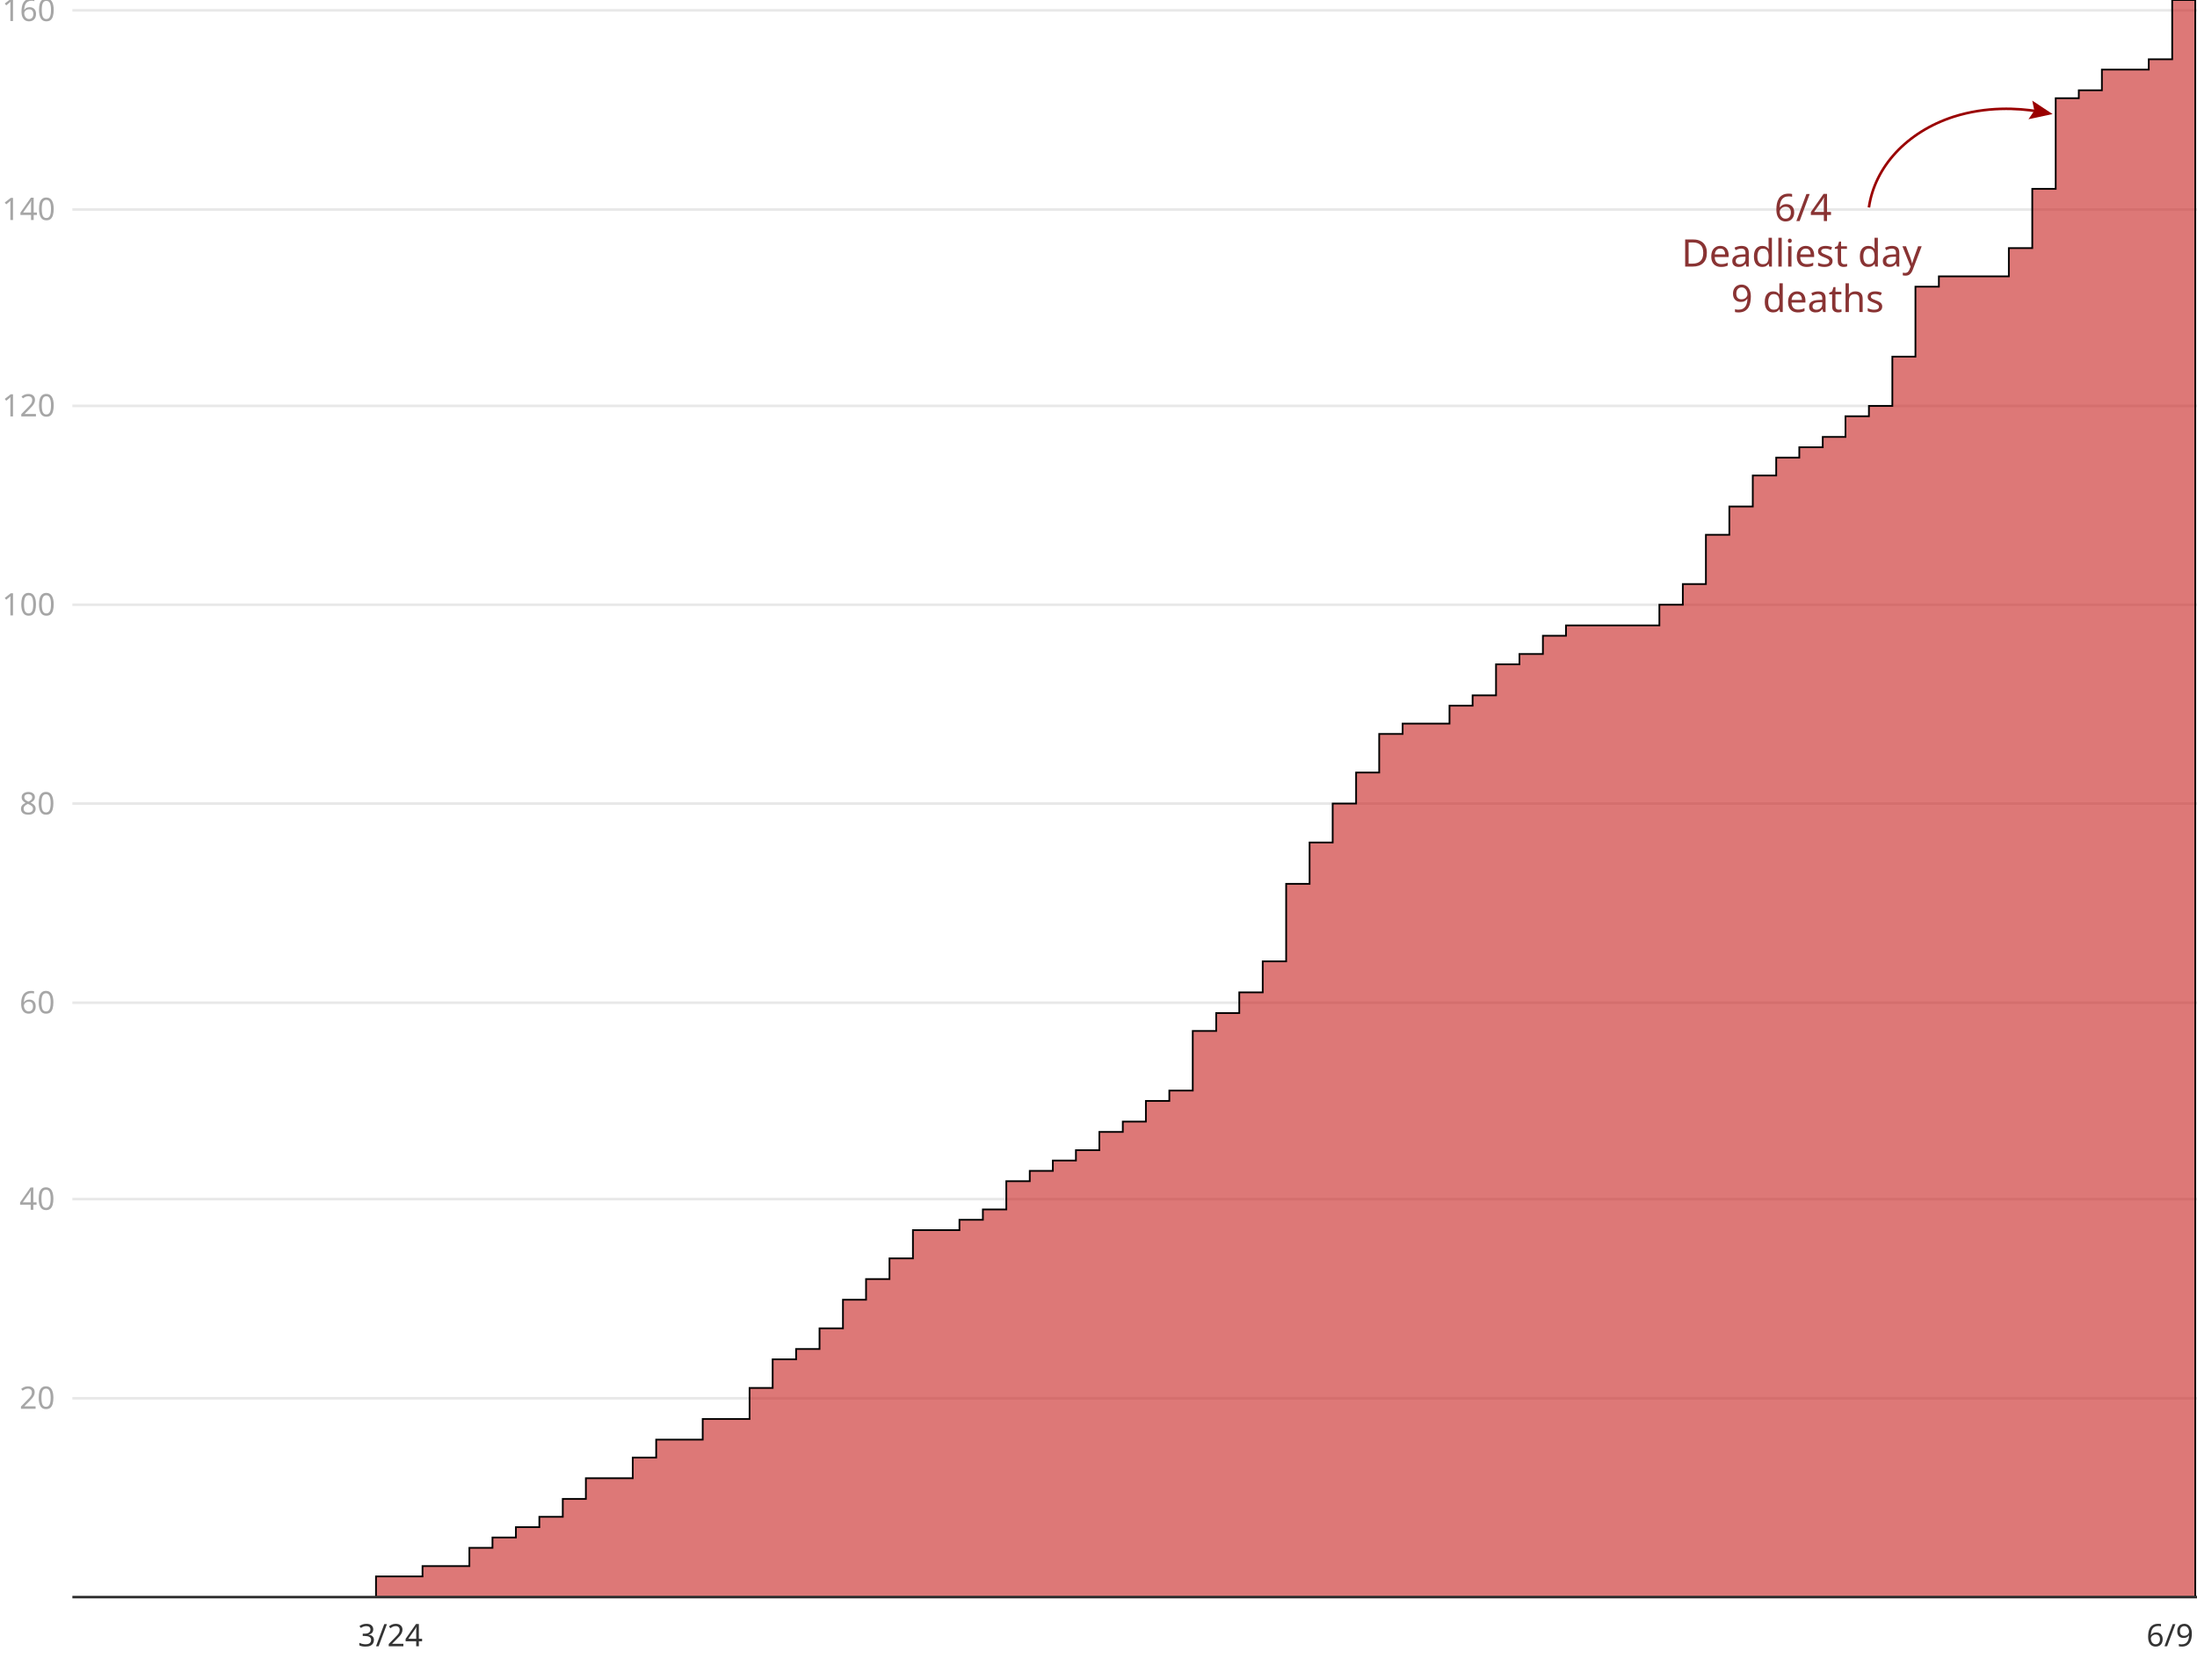
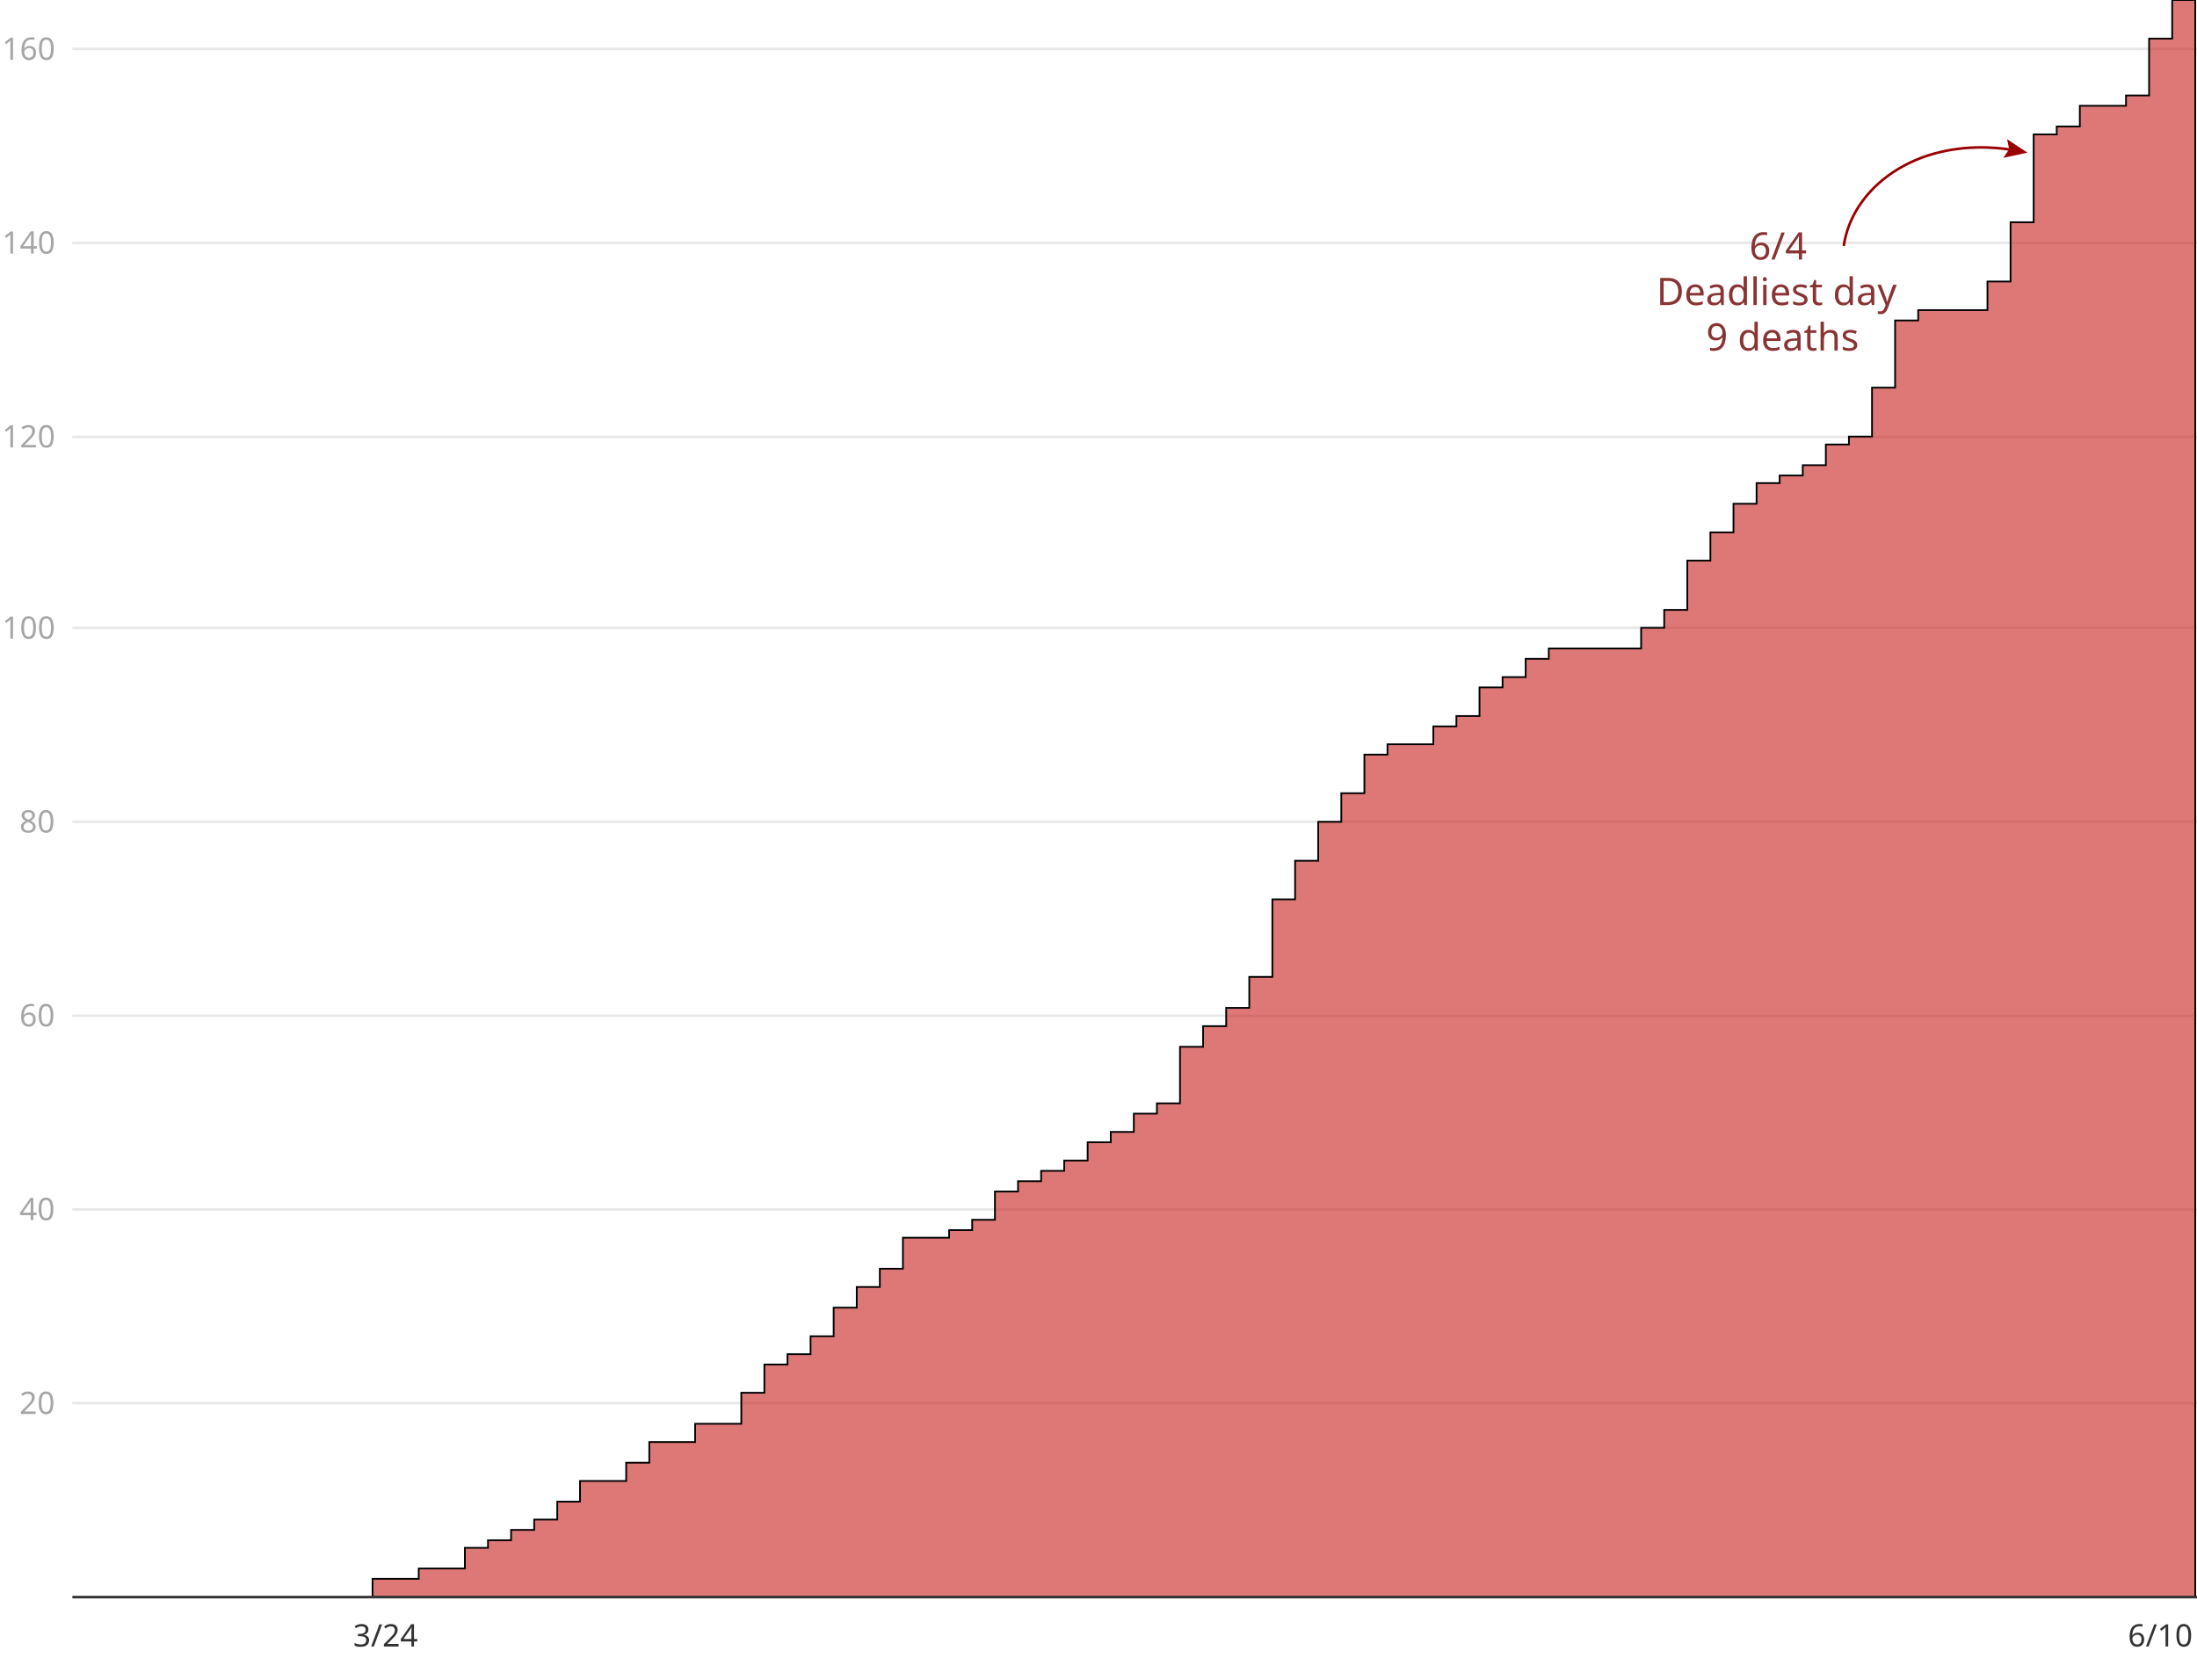
<svg xmlns="http://www.w3.org/2000/svg" xmlns:xlink="http://www.w3.org/1999/xlink" version="1.1" id="Layer_1" x="0px" y="0px" viewBox="0 0 637.5 487.5" style="enable-background:new 0 0 637.5 487.5;" xml:space="preserve">
  <style type="text/css">
	.st0{clip-path:url(#SVGID_2_);}
	.st1{clip-path:url(#SVGID_4_);fill:none;stroke:#E8E8E8;stroke-width:0.75;stroke-miterlimit:10;}
	.st2{clip-path:url(#SVGID_4_);fill:#C71E1D;}
	.st3{clip-path:url(#SVGID_4_);fill:#C71E1D;fill-opacity:0.6;stroke:#000000;stroke-width:0.5;stroke-miterlimit:10;}
	.st4{clip-path:url(#SVGID_4_);fill:none;stroke:#333333;stroke-width:0.75;stroke-miterlimit:10;}
	.st5{fill:#A6A6A6;}
	.st6{font-family:'Roboto-Regular';}
	.st7{font-size:9px;}
- 	.st8{fill:none;stroke:#9A0000;stroke-width:0.75;stroke-miterlimit:10;}
- 	.st9{fill:#9A0000;}
- 	.st10{fill:#893333;}
- 	.st11{font-family:'ArialMT';}
- 	.st12{font-size:11px;}
- 	.st13{font-family:'Arial-BoldMT';}
- 	.st14{fill:#333333;}
+ 	.st8{fill:#333333;}
+ 	.st9{fill:none;stroke:#9A0000;stroke-width:0.75;stroke-miterlimit:10;}
+ 	.st10{fill:#9A0000;}
+ 	.st11{fill:#893333;}
+ 	.st12{font-family:'ArialMT';}
+ 	.st13{font-size:11px;}
+ 	.st14{font-family:'Arial-BoldMT';}
</style>
  <g>
    <defs>
      <rect id="SVGID_1_" width="637.5" height="487.5" />
    </defs>
    <clipPath id="SVGID_2_">
      <use xlink:href="#SVGID_1_" style="overflow:visible;" />
    </clipPath>
    <g class="st0">
      <defs>
        <rect id="SVGID_3_" width="637.5" height="483" />
      </defs>
      <clipPath id="SVGID_4_">
        <use xlink:href="#SVGID_3_" style="overflow:visible;" />
      </clipPath>
-       <line class="st1" x1="21" y1="3" x2="637.5" y2="3" />
-       <line class="st1" x1="21" y1="60.8" x2="637.5" y2="60.8" />
-       <line class="st1" x1="21" y1="117.8" x2="637.5" y2="117.8" />
-       <line class="st1" x1="21" y1="175.5" x2="637.5" y2="175.5" />
-       <line class="st1" x1="21" y1="233.2" x2="637.5" y2="233.2" />
-       <line class="st1" x1="21" y1="291" x2="637.5" y2="291" />
-       <line class="st1" x1="21" y1="348" x2="637.5" y2="348" />
-       <line class="st1" x1="21" y1="405.8" x2="637.5" y2="405.8" />
-       <path class="st2" d="M21,463.5h6.8H21z" />
-       <path class="st2" d="M27.8,463.5h6.8H27.8z" />
-       <path class="st2" d="M34.5,463.5h6.8H34.5z" />
-       <path class="st2" d="M41.3,463.5h6.8H41.3z" />
-       <path class="st2" d="M48.1,463.5h6.8H48.1z" />
-       <path class="st2" d="M54.9,463.5h6.8H54.9z" />
-       <path class="st2" d="M61.6,463.5h6.8H61.6z" />
-       <path class="st2" d="M68.4,463.5h6.8H68.4z" />
-       <path class="st2" d="M75.2,463.5H82H75.2z" />
-       <path class="st2" d="M82,463.5h6.8H82z" />
-       <path class="st2" d="M88.7,463.5h6.8H88.7z" />
-       <path class="st2" d="M95.5,463.5h6.8H95.5z" />
-       <path class="st2" d="M102.3,463.5h6.8H102.3z" />
-       <polygon class="st3" points="630.3,0 630.3,17.2 623.5,17.2 623.5,20.2 616.7,20.2 609.9,20.2 609.9,26.2 603.2,26.2 603.2,28.5     596.5,28.5 596.5,54.8 589.7,54.8 589.7,72 582.9,72 582.9,80.2 576.2,80.2 569.4,80.2 562.6,80.2 562.6,83.2 555.8,83.2     555.8,103.5 549.1,103.5 549.1,117.8 542.3,117.8 542.3,120.8 535.5,120.8 535.5,126.8 528.9,126.8 528.9,129.8 522.1,129.8     522.1,132.8 515.4,132.8 515.4,138 508.6,138 508.6,147 501.8,147 501.8,155.2 495,155.2 495,169.5 488.3,169.5 488.3,175.5     481.5,175.5 481.5,181.5 474.7,181.5 467.9,181.5 461.2,181.5 454.4,181.5 454.4,184.5 447.7,184.5 447.7,189.8 440.9,189.8     440.9,192.8 434.1,192.8 434.1,201.8 427.3,201.8 427.3,204.8 420.6,204.8 420.6,210 413.8,210 407,210 407,213 400.2,213     400.2,224.2 393.5,224.2 393.5,233.2 386.7,233.2 386.7,244.5 380,244.5 380,256.5 373.2,256.5 373.2,279 366.4,279 366.4,288     359.6,288 359.6,294 352.9,294 352.9,299.2 346.1,299.2 346.1,316.5 339.3,316.5 339.3,319.5 332.5,319.5 332.5,325.5     325.8,325.5 325.8,328.5 319,328.5 319,333.8 312.2,333.8 312.2,336.8 305.5,336.8 305.5,339.8 298.8,339.8 298.8,342.8     292,342.8 292,351 285.2,351 285.2,354 278.4,354 278.4,357 271.7,357 264.9,357 264.9,365.2 258.1,365.2 258.1,371.2     251.3,371.2 251.3,377.2 244.6,377.2 244.6,385.5 237.8,385.5 237.8,391.5 231,391.5 231,394.5 224.2,394.5 224.2,402.8     217.5,402.8 217.5,411.8 210.7,411.8 203.9,411.8 203.9,417.8 197.1,417.8 190.4,417.8 190.4,423 183.6,423 183.6,429 176.8,429     176.8,429 170,429 170,435 163.3,435 163.3,440.2 156.5,440.2 156.5,443.2 149.7,443.2 149.7,446.2 142.9,446.2 142.9,449.2     136.2,449.2 136.2,454.5 129.4,454.5 122.6,454.5 122.6,457.5 115.8,457.5 109.1,457.5 109.1,463.5 115.8,463.5 122.6,463.5     129.4,463.5 136.2,463.5 142.9,463.5 149.7,463.5 156.5,463.5 163.3,463.5 170,463.5 176.8,463.5 176.8,463.5 183.6,463.5     190.4,463.5 197.1,463.5 203.9,463.5 210.7,463.5 217.5,463.5 224.2,463.5 231,463.5 237.8,463.5 244.6,463.5 244.6,463.5     251.3,463.5 251.3,463.5 258.1,463.5 264.9,463.5 271.7,463.5 278.4,463.5 285.2,463.5 292,463.5 298.8,463.5 305.5,463.5     312.2,463.5 312.3,463.5 319,463.5 325.8,463.5 332.5,463.5 339.3,463.5 346.1,463.5 352.9,463.5 359.6,463.5 366.4,463.5     373.2,463.5 380,463.5 386.7,463.5 386.7,463.5 393.5,463.5 400.2,463.5 407,463.5 413.8,463.5 420.6,463.5 427.3,463.5     434.1,463.5 440.9,463.5 447.7,463.5 454.4,463.5 454.4,463.5 461.2,463.5 467.9,463.5 474.7,463.5 481.5,463.5 488.3,463.5     495,463.5 501.8,463.5 508.6,463.5 515.4,463.5 522.1,463.5 528.9,463.5 535.5,463.5 535.7,463.5 542.3,463.5 549.1,463.5     555.8,463.5 562.6,463.5 569.4,463.5 576.2,463.5 582.9,463.5 589.7,463.5 596.5,463.5 603.2,463.5 603.3,463.5 609.9,463.5     616.7,463.5 623.5,463.5 630.3,463.5 637,463.5 637,0   " />
+       <line class="st1" x1="21" y1="14.2" x2="637.5" y2="14.2" />
+       <line class="st1" x1="21" y1="70.5" x2="637.5" y2="70.5" />
+       <line class="st1" x1="21" y1="126.8" x2="637.5" y2="126.8" />
+       <line class="st1" x1="21" y1="182.2" x2="637.5" y2="182.2" />
+       <line class="st1" x1="21" y1="238.5" x2="637.5" y2="238.5" />
+       <line class="st1" x1="21" y1="294.8" x2="637.5" y2="294.8" />
+       <line class="st1" x1="21" y1="351" x2="637.5" y2="351" />
+       <line class="st1" x1="21" y1="407.2" x2="637.5" y2="407.2" />
+       <path class="st2" d="M21,463.5h6.7H21z" />
+       <path class="st2" d="M27.7,463.5h6.7H27.7z" />
+       <path class="st2" d="M34.4,463.5h6.7H34.4z" />
+       <path class="st2" d="M41.1,463.5h6.7H41.1z" />
+       <path class="st2" d="M47.8,463.5h6.7H47.8z" />
+       <path class="st2" d="M54.5,463.5h6.7H54.5z" />
+       <path class="st2" d="M61.2,463.5h6.7H61.2z" />
+       <path class="st2" d="M67.9,463.5h6.7H67.9z" />
+       <path class="st2" d="M74.6,463.5h6.7H74.6z" />
+       <path class="st2" d="M81.3,463.5H88H81.3z" />
+       <path class="st2" d="M88,463.5h6.7H88z" />
+       <path class="st2" d="M94.7,463.5h6.7H94.7z" />
+       <path class="st2" d="M101.4,463.5h6.7H101.4z" />
+       <polygon class="st3" points="630.3,0 630.3,11.2 623.6,11.2 623.6,27.7 616.9,27.7 616.9,30.7 610.2,30.7 603.5,30.7 603.5,36.7     596.8,36.7 596.8,39 590.1,39 590.1,64.5 583.4,64.5 583.4,81.7 576.7,81.7 576.7,90 570,90 563.3,90 563.3,90 556.6,90 556.6,93     549.9,93 549.9,112.5 543.2,112.5 543.2,126.7 536.5,126.7 536.5,129 529.8,129 529.8,135 523.1,135 523.1,138 516.4,138     516.4,140.2 509.7,140.2 509.7,146.2 503,146.2 503,154.5 496.3,154.5 496.3,162.7 489.6,162.7 489.6,177 482.9,177 482.9,182.2     476.2,182.2 476.2,188.2 469.5,188.2 462.8,188.2 456.1,188.2 449.4,188.2 449.4,191.2 442.7,191.2 442.7,196.5 436,196.5     436,199.5 429.3,199.5 429.3,207.8 422.6,207.8 422.6,210.8 415.9,210.8 415.9,216 409.3,216 409.2,216 402.6,216 402.6,219     395.9,219 395.9,230.2 389.2,230.2 389.2,238.5 382.5,238.5 382.5,249.8 375.8,249.8 375.8,261 369.2,261 369.2,283.5     362.5,283.5 362.5,292.5 355.8,292.5 355.8,297.8 349.1,297.8 349.1,303.8 342.4,303.8 342.4,320.2 335.7,320.2 335.7,323.2     329,323.2 329,328.5 322.3,328.5 322.3,331.5 315.6,331.5 315.6,336.8 308.8,336.8 308.8,339.8 302.1,339.8 302.1,342.8     295.4,342.8 295.4,345.8 288.7,345.8 288.7,354 282.1,354 282.1,357 275.4,357 275.4,359.2 268.7,359.2 262,359.2 262,368.2     255.3,368.2 255.3,373.5 248.6,373.5 248.6,379.5 241.9,379.5 241.9,387.8 235.2,387.8 235.2,393 228.5,393 228.5,396 221.8,396     221.8,404.2 215.1,404.2 215.1,413.2 208.4,413.2 201.7,413.2 201.7,418.5 195.1,418.5 188.4,418.5 188.4,424.5 181.7,424.5     181.7,429.8 175,429.8 168.3,429.8 168.3,435.8 161.7,435.8 161.7,441 155,441 155,444 148.3,444 148.3,447 141.6,447     141.6,449.2 134.9,449.2 134.9,455.2 128.2,455.2 121.5,455.2 121.5,458.2 114.8,458.2 108.1,458.2 108.1,463.5 114.8,463.5     121.5,463.5 128.2,463.5 134.9,463.5 141.6,463.5 148.3,463.5 155,463.5 161.7,463.5 168.3,463.5 168.4,463.5 175,463.5     181.7,463.5 188.4,463.5 195.1,463.5 201.7,463.5 201.8,463.5 208.4,463.5 215.1,463.5 221.8,463.5 228.5,463.5 235.2,463.5     241.9,463.5 248.6,463.5 255.3,463.5 262,463.5 268.7,463.5 275.4,463.5 282.1,463.5 288.7,463.5 288.8,463.5 295.4,463.5     302.1,463.5 308.8,463.5 315.6,463.5 322.3,463.5 329,463.5 335.7,463.5 342.4,463.5 349.1,463.5 355.8,463.5 362.5,463.5     369.2,463.5 375.8,463.5 375.9,463.5 382.5,463.5 389.2,463.5 395.9,463.5 402.6,463.5 409.2,463.5 409.3,463.5 415.9,463.5     422.6,463.5 429.3,463.5 436,463.5 442.7,463.5 442.7,463.5 449.4,463.5 456.1,463.5 462.8,463.5 469.5,463.5 476.2,463.5     482.9,463.5 489.6,463.5 496.3,463.5 503,463.5 509.7,463.5 516.4,463.5 523.1,463.5 529.8,463.5 529.8,463.5 536.5,463.5     543.2,463.5 543.2,463.5 549.9,463.5 556.6,463.5 563.3,463.5 563.3,463.5 570,463.5 576.7,463.5 583.4,463.5 583.4,463.5     590.1,463.5 596.8,463.5 596.8,463.5 603.5,463.5 610.2,463.5 616.9,463.5 616.9,463.5 623.6,463.5 630.3,463.5 630.3,463.5     637,463.5 637,0   " />
      <line class="st4" x1="21" y1="463.5" x2="637.5" y2="463.5" />
    </g>
    <g class="st0">
-       <text transform="matrix(1 0 0 1 5.6426 408.8496)" class="st5 st6 st7">20</text>
+       <text transform="matrix(1 0 0 1 5.6426 410.3496)" class="st5 st6 st7">20</text>
    </g>
    <g class="st0">
-       <text transform="matrix(1 0 0 1 5.6426 351.0996)" class="st5 st6 st7">40</text>
+       <text transform="matrix(1 0 0 1 5.6426 354.0996)" class="st5 st6 st7">40</text>
    </g>
    <g class="st0">
-       <text transform="matrix(1 0 0 1 5.6426 294.0996)" class="st5 st6 st7">60</text>
+       <text transform="matrix(1 0 0 1 5.6426 297.8496)" class="st5 st6 st7">60</text>
    </g>
    <g class="st0">
-       <text transform="matrix(1 0 0 1 5.6426 236.3496)" class="st5 st6 st7">80</text>
+       <text transform="matrix(1 0 0 1 5.6426 241.5996)" class="st5 st6 st7">80</text>
    </g>
    <g class="st0">
-       <text transform="matrix(1 0 0 1 0.5889 178.5996)" class="st5 st6 st7">100</text>
+       <text transform="matrix(1 0 0 1 0.5889 185.3496)" class="st5 st6 st7">100</text>
    </g>
    <g class="st0">
-       <text transform="matrix(1 0 0 1 0.5889 120.8496)" class="st5 st6 st7">120</text>
+       <text transform="matrix(1 0 0 1 0.5889 129.8496)" class="st5 st6 st7">120</text>
    </g>
    <g class="st0">
-       <text transform="matrix(1 0 0 1 0.5889 63.8496)" class="st5 st6 st7">140</text>
+       <text transform="matrix(1 0 0 1 0.5889 73.5996)" class="st5 st6 st7">140</text>
    </g>
    <g class="st0">
-       <text transform="matrix(1 0 0 1 0.5889 6.0996)" class="st5 st6 st7">160</text>
+       <text transform="matrix(1 0 0 1 0.5889 17.3496)" class="st5 st6 st7">160</text>
    </g>
  </g>
  <g>
+     <text transform="matrix(1 0 0 1 617.4514 477.829)" class="st8 st6 st7">6/10</text>
+   </g>
+   <g>
+     <text transform="matrix(1 0 0 1 102.4636 477.8288)" class="st8 st6 st7">3/24</text>
+   </g>
+   <g>
    <g>
-       <path class="st8" d="M542.3,60.2c1.7-11.8,11-21.9,24.5-26.3c9.7-3.1,18.8-2.5,24.4-1.6" />
+       <path class="st9" d="M535,71.4c1.7-11.8,11-21.9,24.5-26.3c9.7-3.1,18.8-2.5,24.4-1.6" />
      <g>
-         <polygon class="st9" points="588.6,34.6 590.3,32.1 589.7,29.2 595.6,33.1    " />
+         <polygon class="st10" points="581.3,45.8 583,43.3 582.4,40.4 588.3,44.3    " />
      </g>
    </g>
  </g>
-   <text transform="matrix(1 0 0 1 514.8392 64.1632)" class="st10 st11 st12">6/4</text>
-   <text transform="matrix(1 0 0 1 487.919 77.3629)" class="st10 st13 st12">Deadliest day</text>
-   <text transform="matrix(1 0 0 1 502.3189 90.5631)" class="st10 st11 st12">9 deaths</text>
-   <g>
-     <text transform="matrix(1 0 0 1 622.8189 477.7679)" class="st14 st6 st7">6/9</text>
-   </g>
-   <g>
-     <text transform="matrix(1 0 0 1 103.8636 477.7681)" class="st14 st6 st7">3/24</text>
-   </g>
+   <text transform="matrix(1 0 0 1 507.5964 75.3311)" class="st11 st12 st13">6/4</text>
+   <text transform="matrix(1 0 0 1 480.6761 88.5308)" class="st11 st14 st13">Deadliest day</text>
+   <text transform="matrix(1 0 0 1 495.076 101.731)" class="st11 st12 st13">9 deaths</text>
</svg>
